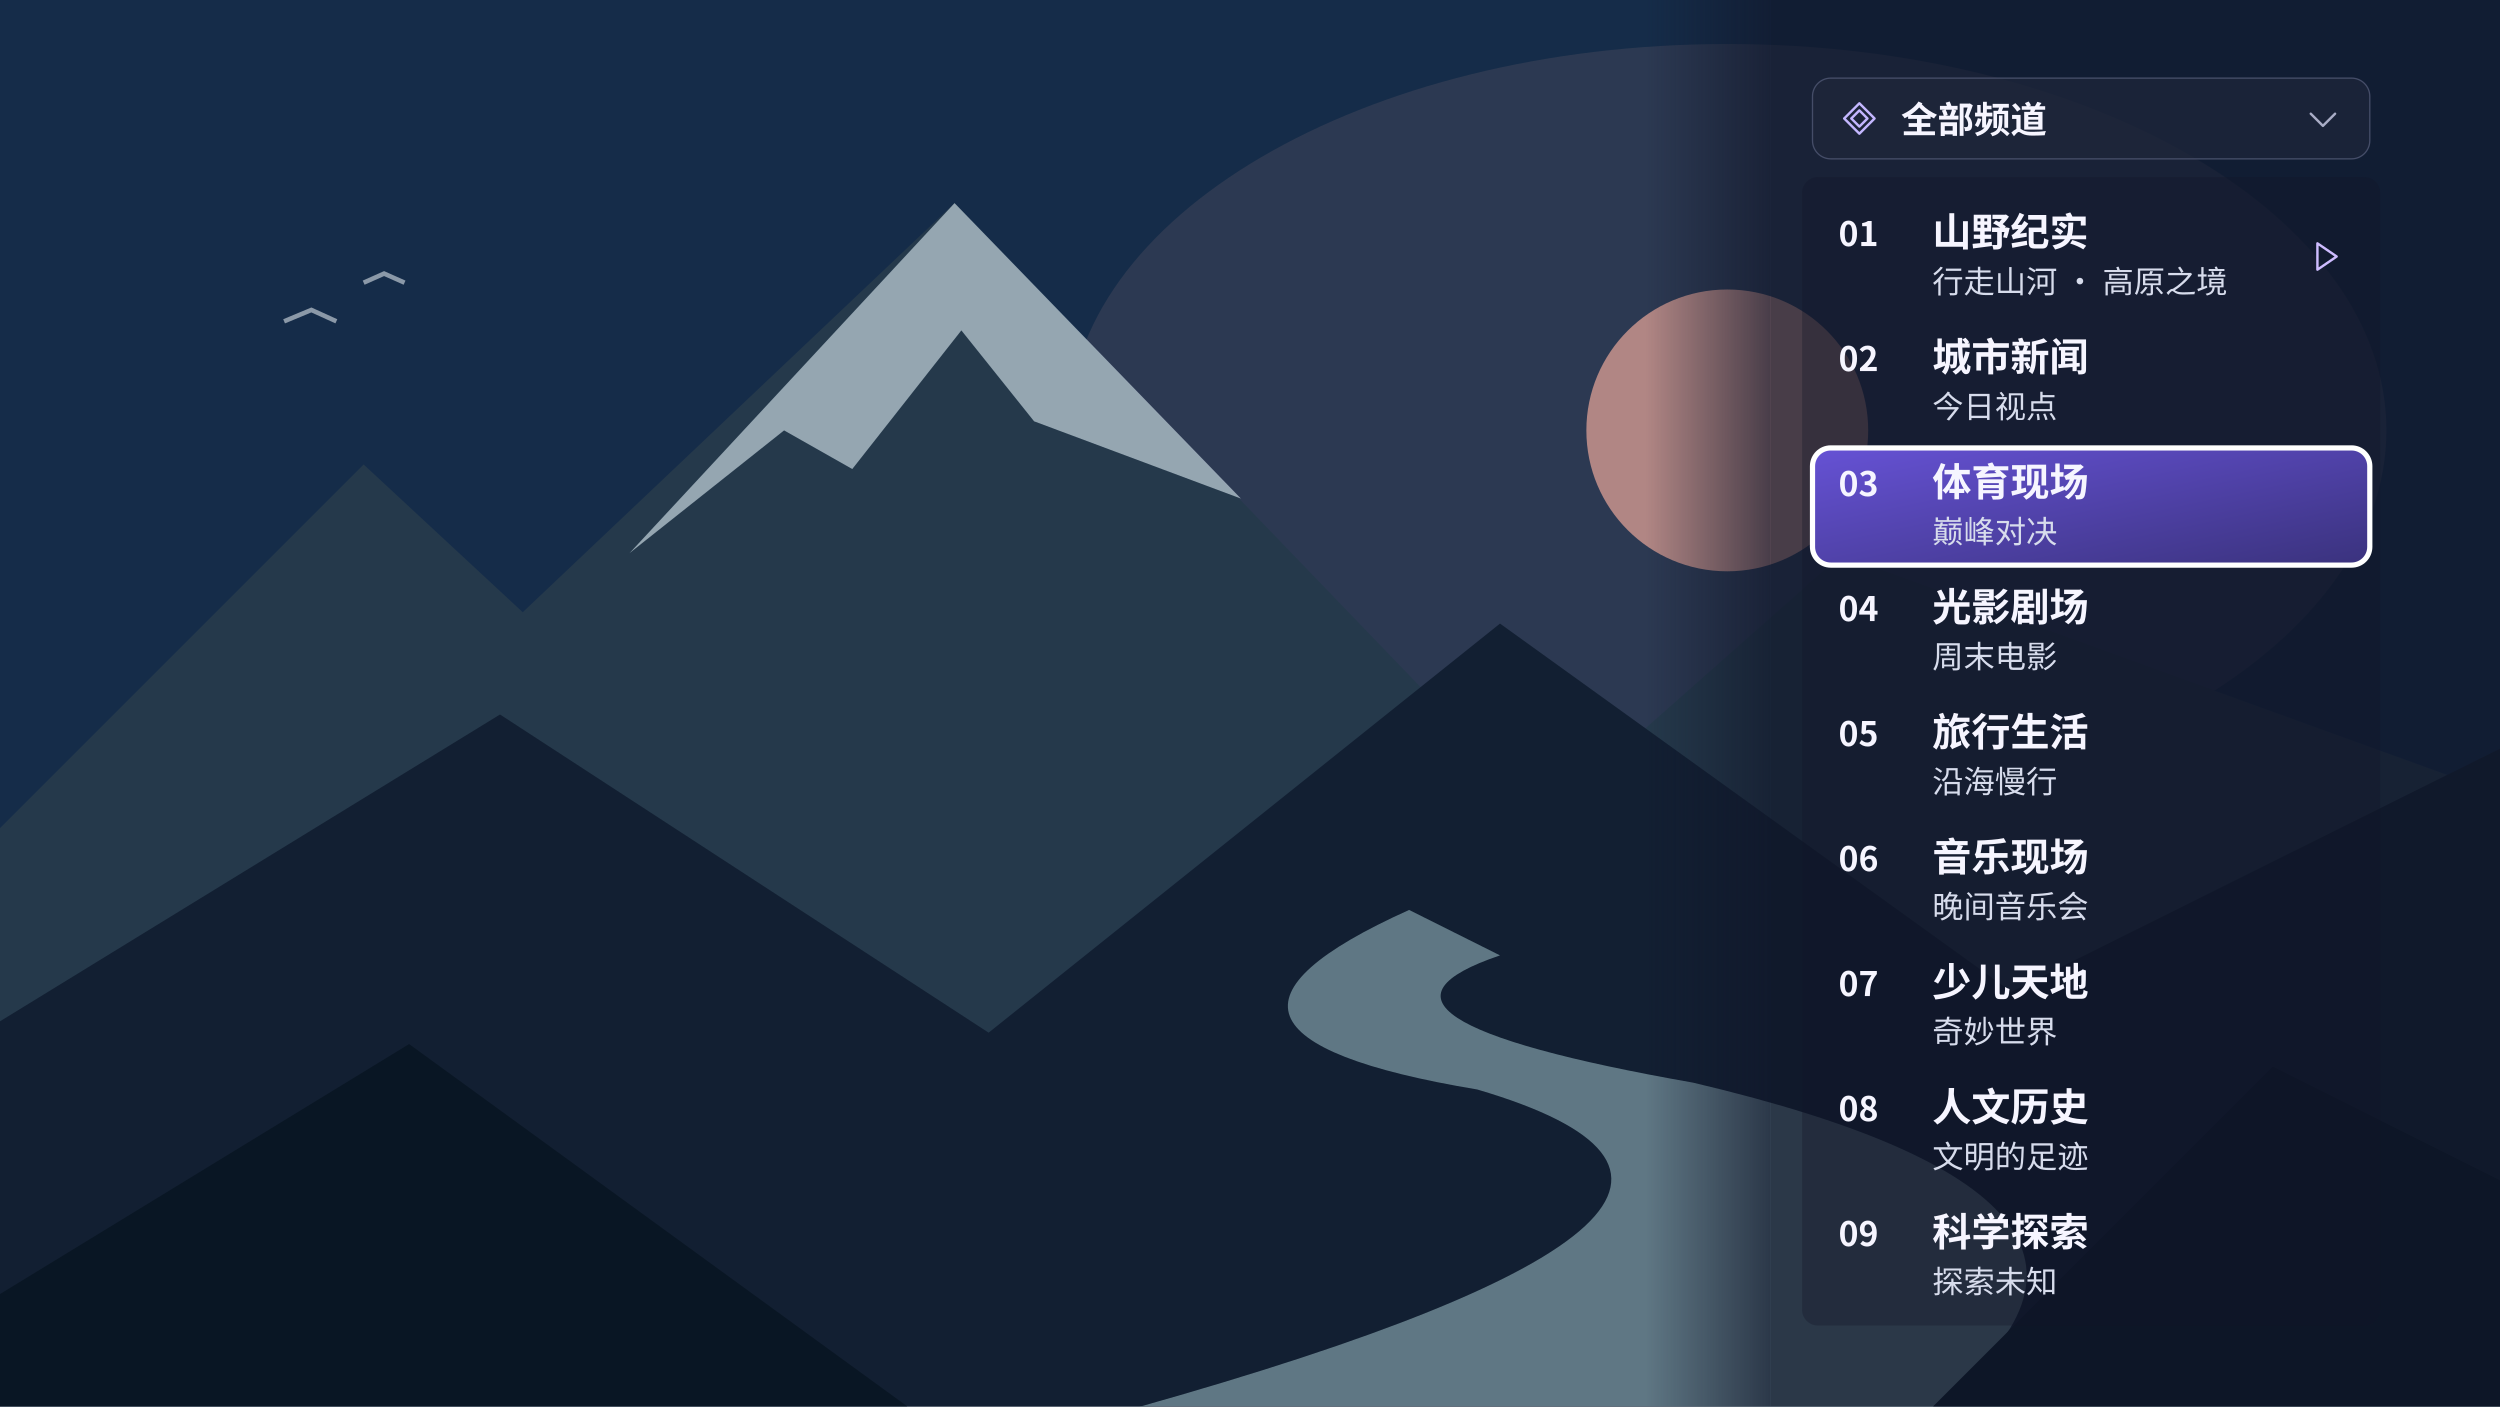
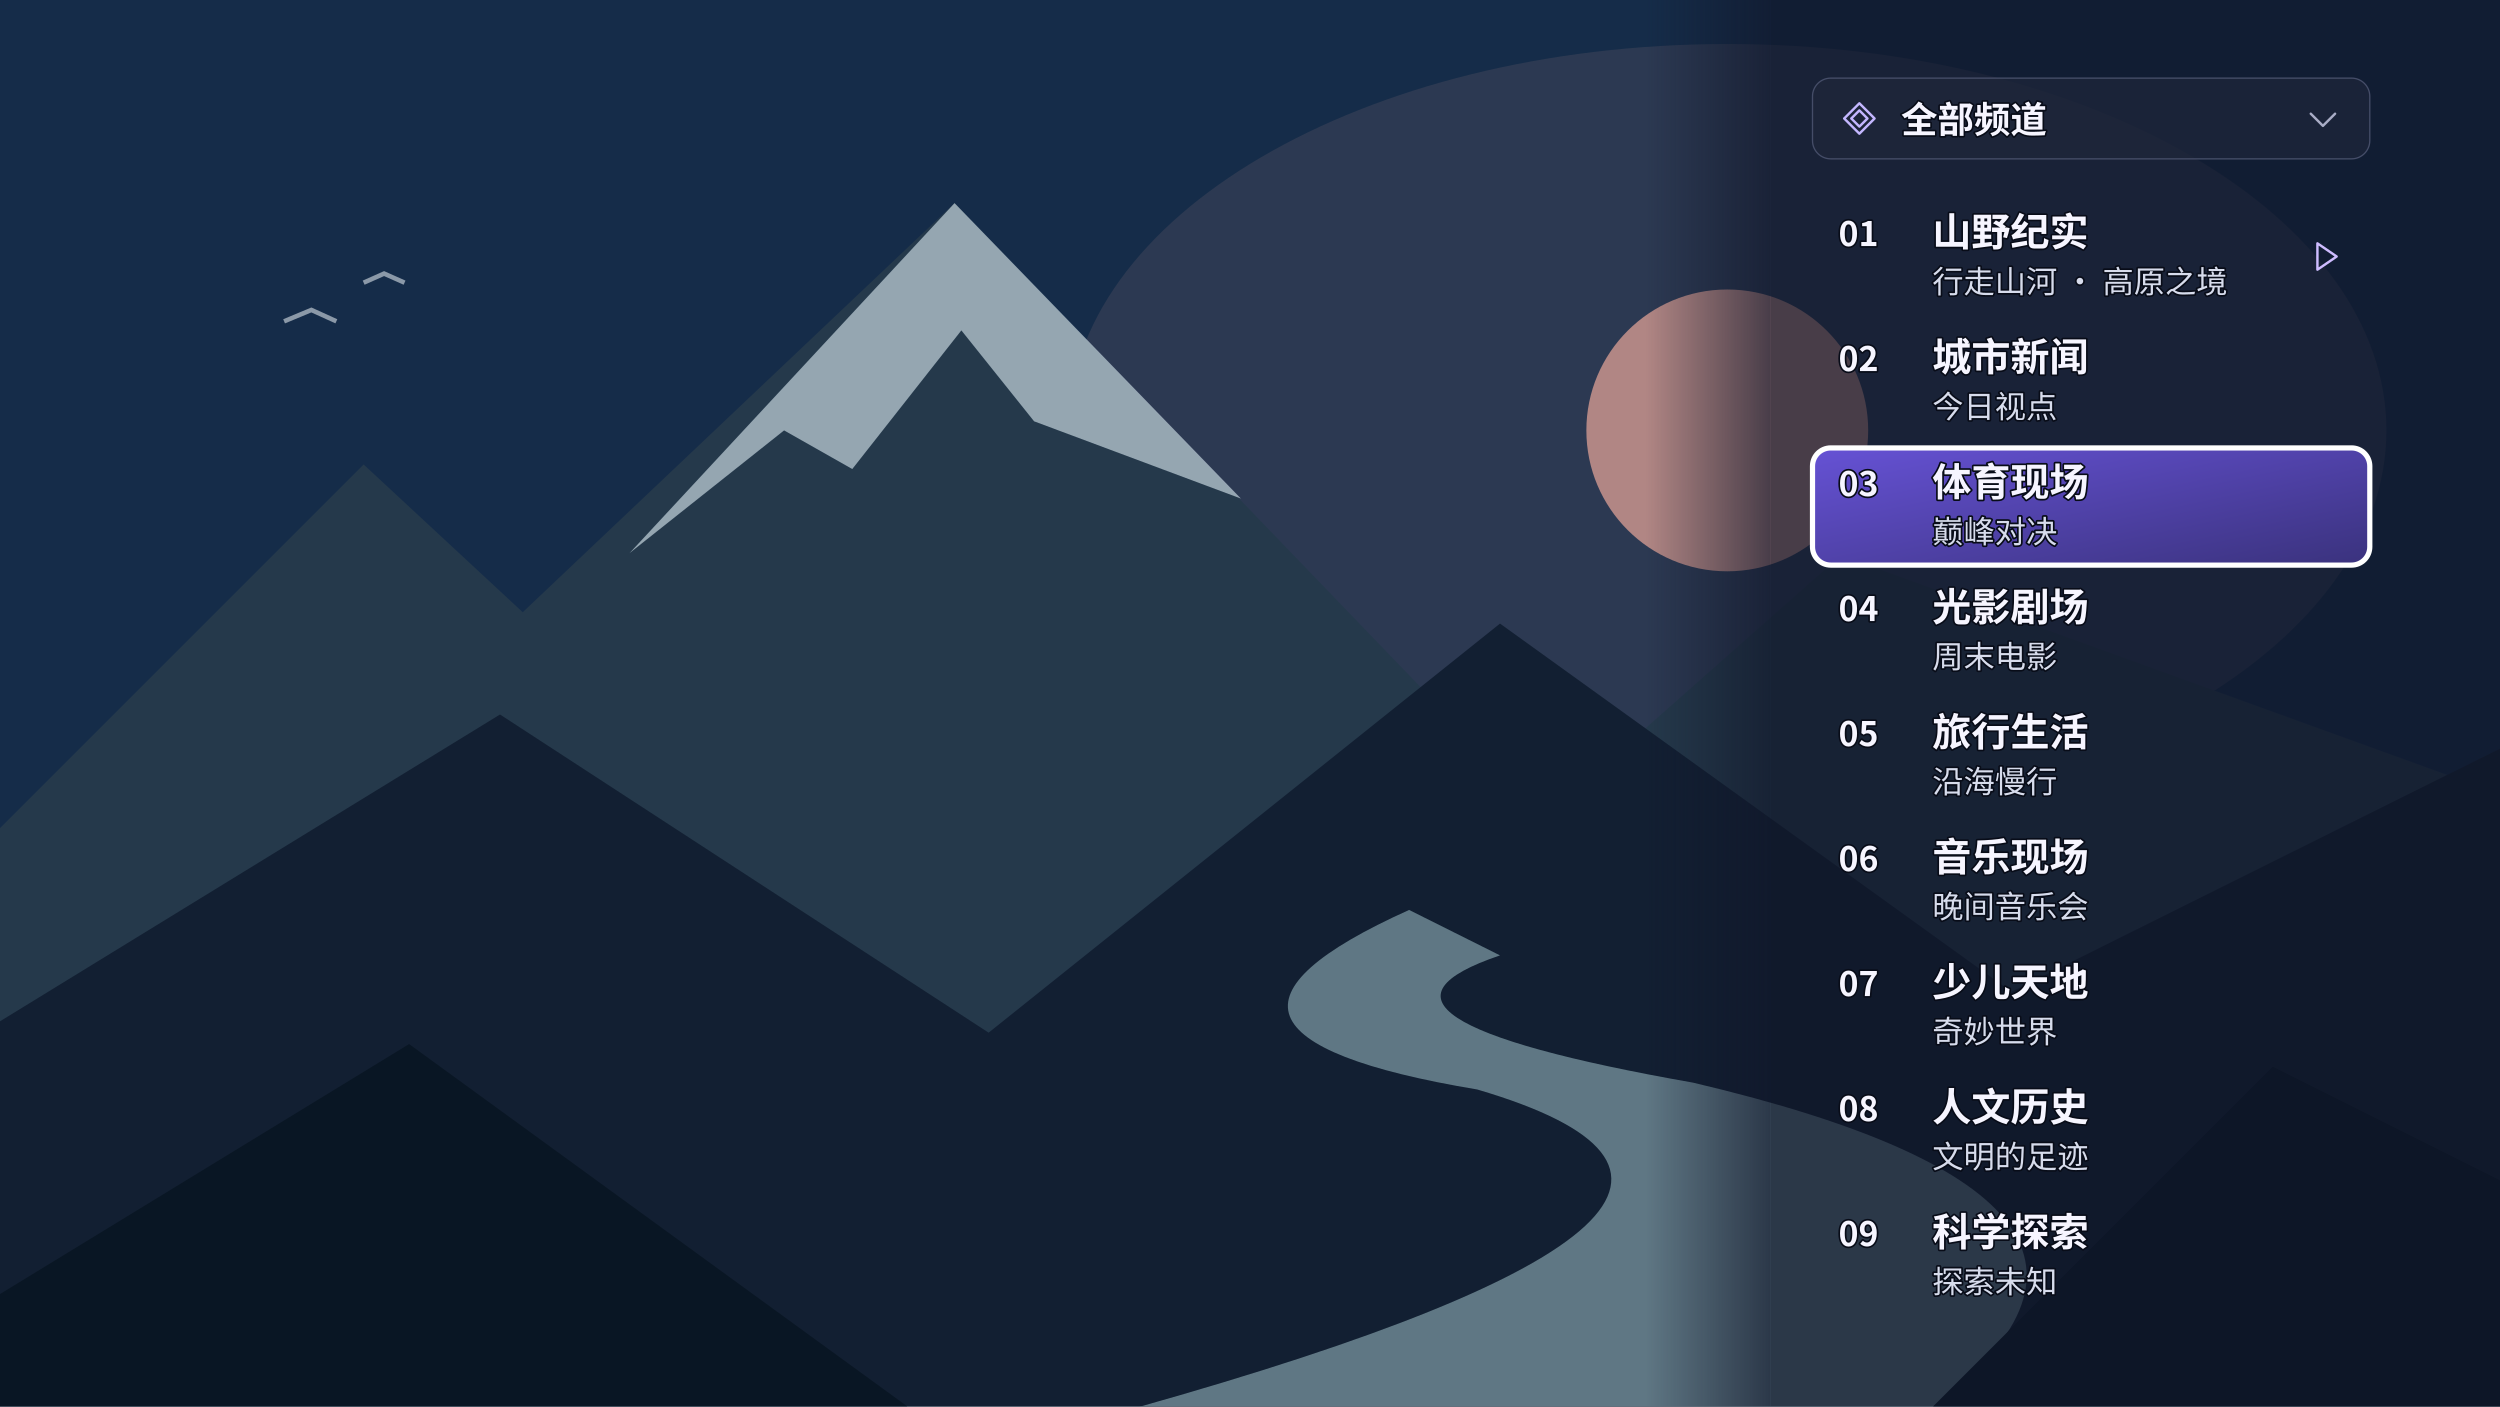
<svg xmlns="http://www.w3.org/2000/svg" width="1920" height="1080" viewBox="0 0 1920 1080" role="img" aria-labelledby="title desc">
  <defs>
    <linearGradient id="bg" x2="1" y2="1">
      <stop stop-color="#101326" />
      <stop offset="1" stop-color="#080c18" />
    </linearGradient>
    <linearGradient id="purple" x2="1" y2="1">
      <stop stop-color="#6652d5" />
      <stop offset="1" stop-color="#3a327d" />
    </linearGradient>
  </defs>
  <g font-family="Noto Sans CJK SC, Microsoft YaHei, sans-serif">
    <rect width="1920" height="1080" fill="url(#bg)" />
    <svg x="0" y="0" width="1920" height="1080" viewBox="0 0 1100 620" preserveAspectRatio="xMidYMid slice">
      <rect width="1100" height="620" fill="#152c49" />
      <ellipse cx="760" cy="190" rx="290" ry="170" fill="#b18684" opacity=".15" />
      <circle cx="760" cy="190" r="62" fill="#b18684" />
      <path d="M0 365 L160 205 L230 270 L420 90 L680 360 L810 245 L1100 350 V620 H0Z" fill="#25394b" />
      <path d="M277 244 L420 90 L546 220 L455 186 L423 146 L375 207 L345 190Z" fill="#c4d4dd" opacity=".7" />
      <path d="M0 450 L220 315 L435 455 L660 275 L885 437 L1100 330 V620 H0Z" fill="#121f32" />
      <path d="M620 401 Q500 455 650 480 Q820 530 500 620 H850 Q970 530 745 477 Q580 448 660 421Z" fill="#93b3bb" opacity=".6" />
      <path d="M0 570 L180 460 L400 620 H0Z M850 620 L1000 470 L1100 520 V620Z" fill="#091624" />
      <path d="M125 142 l12 -5 l11 5 M160 125 l9 -4 l9 4" fill="none" stroke="#dae1e7" stroke-width="2" opacity=".6" />
    </svg>
    <defs>
      <linearGradient id="drawer-fade">
        <stop stop-color="#101629" stop-opacity="0" />
        <stop offset="1" stop-color="#101629" stop-opacity="0.65" />
      </linearGradient>
    </defs>
    <rect x="1264" y="0" width="96" height="1080" rx="0" fill="url(#drawer-fade)" stroke="none" stroke-width="1" />
    <rect x="1360" y="0" width="560" height="1080" rx="0" fill="#101629" fill-opacity="0.65" stroke="none" stroke-width="1" />
-     <rect x="1384" y="136" width="444" height="882" rx="12" fill="#101629" fill-opacity="0.314" stroke="none" stroke-width="1" />
    <g fill-opacity=".65">
      <rect x="1392" y="60" width="428" height="62" rx="14" fill="#20273b" stroke="#454d68" stroke-width="1" />
    </g>
    <g transform="translate(1414 77) scale(0.7777778)">
      <path d="M18 3 L33 18 L18 33 L3 18 Z M18 10 L26 18 L18 26 L10 18 Z" fill="none" stroke="#c4b7ff" stroke-width="2.4" stroke-linecap="round" stroke-linejoin="round" />
    </g>
-     <text x="1460" y="102" fill="#f6f5ff" font-size="28" font-weight="600">全部频道</text>
+     <text stroke="#080c18" stroke-width="2.6" stroke-linejoin="round" paint-order="stroke" x="1460" y="102" fill="#f6f5ff" font-size="28" font-weight="600">全部频道</text>
    <g transform="translate(1770 78) scale(0.7777778)">
      <path d="M6 12 L18 24 L30 12" fill="none" stroke="#a9adc6" stroke-width="2.4" stroke-linecap="round" stroke-linejoin="round" />
    </g>
-     <text x="1412" y="189" fill="#f6f5ff" font-size="26" font-weight="600">01</text>
-     <text x="1484" y="189" fill="#f6f5ff" font-size="30" font-weight="600">山野纪实</text>
-     <text x="1484" y="225" fill="#d7dcec" font-size="24" font-weight="400">行走山河 · 高原之境</text>
+     <text stroke="#080c18" stroke-width="2.6" stroke-linejoin="round" paint-order="stroke" x="1412" y="189" fill="#f6f5ff" font-size="26" font-weight="600">01</text>
+     <text stroke="#080c18" stroke-width="2.6" stroke-linejoin="round" paint-order="stroke" x="1484" y="189" fill="#f6f5ff" font-size="30" font-weight="600">山野纪实</text>
+     <text stroke="#080c18" stroke-width="2.6" stroke-linejoin="round" paint-order="stroke" x="1484" y="225" fill="#d7dcec" font-size="24" font-weight="400">行走山河 · 高原之境</text>
    <g transform="translate(1772 183) scale(0.7777778)">
      <path d="M10 5 L29 18 L10 31 Z" fill="none" stroke="#cebcff" stroke-width="2.4" stroke-linecap="round" stroke-linejoin="round" />
    </g>
-     <text x="1412" y="285" fill="#f6f5ff" font-size="26" font-weight="600">02</text>
-     <text x="1484" y="285" fill="#f6f5ff" font-size="30" font-weight="600">城市新闻</text>
-     <text x="1484" y="321" fill="#d7dcec" font-size="24" font-weight="400">今日视点</text>
+     <text stroke="#080c18" stroke-width="2.6" stroke-linejoin="round" paint-order="stroke" x="1412" y="285" fill="#f6f5ff" font-size="26" font-weight="600">02</text>
+     <text stroke="#080c18" stroke-width="2.6" stroke-linejoin="round" paint-order="stroke" x="1484" y="285" fill="#f6f5ff" font-size="30" font-weight="600">城市新闻</text>
+     <text stroke="#080c18" stroke-width="2.6" stroke-linejoin="round" paint-order="stroke" x="1484" y="321" fill="#d7dcec" font-size="24" font-weight="400">今日视点</text>
    <rect x="1392" y="344" width="428" height="90" rx="14" fill="url(#purple)" stroke="#fff" stroke-width="4" />
-     <text x="1412" y="381" fill="#f6f5ff" font-size="26" font-weight="600">03</text>
-     <text x="1484" y="381" fill="#f6f5ff" font-size="30" font-weight="600">体育现场</text>
-     <text x="1484" y="417" fill="#d7dcec" font-size="24" font-weight="400">巅峰对决</text>
-     <text x="1412" y="477" fill="#f6f5ff" font-size="26" font-weight="600">04</text>
-     <text x="1484" y="477" fill="#f6f5ff" font-size="30" font-weight="600">光影剧场</text>
-     <text x="1484" y="513" fill="#d7dcec" font-size="24" font-weight="400">周末电影</text>
-     <text x="1412" y="573" fill="#f6f5ff" font-size="26" font-weight="600">05</text>
-     <text x="1484" y="573" fill="#f6f5ff" font-size="30" font-weight="600">旅行生活</text>
-     <text x="1484" y="609" fill="#d7dcec" font-size="24" font-weight="400">沿海慢行</text>
-     <text x="1412" y="669" fill="#f6f5ff" font-size="26" font-weight="600">06</text>
-     <text x="1484" y="669" fill="#f6f5ff" font-size="30" font-weight="600">音乐现场</text>
-     <text x="1484" y="705" fill="#d7dcec" font-size="24" font-weight="400">晚间音乐会</text>
-     <text x="1412" y="765" fill="#f6f5ff" font-size="26" font-weight="600">07</text>
-     <text x="1484" y="765" fill="#f6f5ff" font-size="30" font-weight="600">少儿天地</text>
-     <text x="1484" y="801" fill="#d7dcec" font-size="24" font-weight="400">奇妙世界</text>
-     <text x="1412" y="861" fill="#f6f5ff" font-size="26" font-weight="600">08</text>
-     <text x="1484" y="861" fill="#f6f5ff" font-size="30" font-weight="600">人文历史</text>
-     <text x="1484" y="897" fill="#d7dcec" font-size="24" font-weight="400">文明的足迹</text>
-     <text x="1412" y="957" fill="#f6f5ff" font-size="26" font-weight="600">09</text>
-     <text x="1484" y="957" fill="#f6f5ff" font-size="30" font-weight="600">科学探索</text>
-     <text x="1484" y="993" fill="#d7dcec" font-size="24" font-weight="400">探索未知</text>
+     <text stroke="#080c18" stroke-width="2.6" stroke-linejoin="round" paint-order="stroke" x="1412" y="381" fill="#f6f5ff" font-size="26" font-weight="600">03</text>
+     <text stroke="#080c18" stroke-width="2.6" stroke-linejoin="round" paint-order="stroke" x="1484" y="381" fill="#f6f5ff" font-size="30" font-weight="600">体育现场</text>
+     <text stroke="#080c18" stroke-width="2.6" stroke-linejoin="round" paint-order="stroke" x="1484" y="417" fill="#d7dcec" font-size="24" font-weight="400">巅峰对决</text>
+     <text stroke="#080c18" stroke-width="2.6" stroke-linejoin="round" paint-order="stroke" x="1412" y="477" fill="#f6f5ff" font-size="26" font-weight="600">04</text>
+     <text stroke="#080c18" stroke-width="2.6" stroke-linejoin="round" paint-order="stroke" x="1484" y="477" fill="#f6f5ff" font-size="30" font-weight="600">光影剧场</text>
+     <text stroke="#080c18" stroke-width="2.6" stroke-linejoin="round" paint-order="stroke" x="1484" y="513" fill="#d7dcec" font-size="24" font-weight="400">周末电影</text>
+     <text stroke="#080c18" stroke-width="2.6" stroke-linejoin="round" paint-order="stroke" x="1412" y="573" fill="#f6f5ff" font-size="26" font-weight="600">05</text>
+     <text stroke="#080c18" stroke-width="2.6" stroke-linejoin="round" paint-order="stroke" x="1484" y="573" fill="#f6f5ff" font-size="30" font-weight="600">旅行生活</text>
+     <text stroke="#080c18" stroke-width="2.6" stroke-linejoin="round" paint-order="stroke" x="1484" y="609" fill="#d7dcec" font-size="24" font-weight="400">沿海慢行</text>
+     <text stroke="#080c18" stroke-width="2.6" stroke-linejoin="round" paint-order="stroke" x="1412" y="669" fill="#f6f5ff" font-size="26" font-weight="600">06</text>
+     <text stroke="#080c18" stroke-width="2.6" stroke-linejoin="round" paint-order="stroke" x="1484" y="669" fill="#f6f5ff" font-size="30" font-weight="600">音乐现场</text>
+     <text stroke="#080c18" stroke-width="2.6" stroke-linejoin="round" paint-order="stroke" x="1484" y="705" fill="#d7dcec" font-size="24" font-weight="400">晚间音乐会</text>
+     <text stroke="#080c18" stroke-width="2.6" stroke-linejoin="round" paint-order="stroke" x="1412" y="765" fill="#f6f5ff" font-size="26" font-weight="600">07</text>
+     <text stroke="#080c18" stroke-width="2.6" stroke-linejoin="round" paint-order="stroke" x="1484" y="765" fill="#f6f5ff" font-size="30" font-weight="600">少儿天地</text>
+     <text stroke="#080c18" stroke-width="2.6" stroke-linejoin="round" paint-order="stroke" x="1484" y="801" fill="#d7dcec" font-size="24" font-weight="400">奇妙世界</text>
+     <text stroke="#080c18" stroke-width="2.6" stroke-linejoin="round" paint-order="stroke" x="1412" y="861" fill="#f6f5ff" font-size="26" font-weight="600">08</text>
+     <text stroke="#080c18" stroke-width="2.6" stroke-linejoin="round" paint-order="stroke" x="1484" y="861" fill="#f6f5ff" font-size="30" font-weight="600">人文历史</text>
+     <text stroke="#080c18" stroke-width="2.6" stroke-linejoin="round" paint-order="stroke" x="1484" y="897" fill="#d7dcec" font-size="24" font-weight="400">文明的足迹</text>
+     <text stroke="#080c18" stroke-width="2.6" stroke-linejoin="round" paint-order="stroke" x="1412" y="957" fill="#f6f5ff" font-size="26" font-weight="600">09</text>
+     <text stroke="#080c18" stroke-width="2.6" stroke-linejoin="round" paint-order="stroke" x="1484" y="957" fill="#f6f5ff" font-size="30" font-weight="600">科学探索</text>
+     <text stroke="#080c18" stroke-width="2.6" stroke-linejoin="round" paint-order="stroke" x="1484" y="993" fill="#d7dcec" font-size="24" font-weight="400">探索未知</text>
  </g>
</svg>
